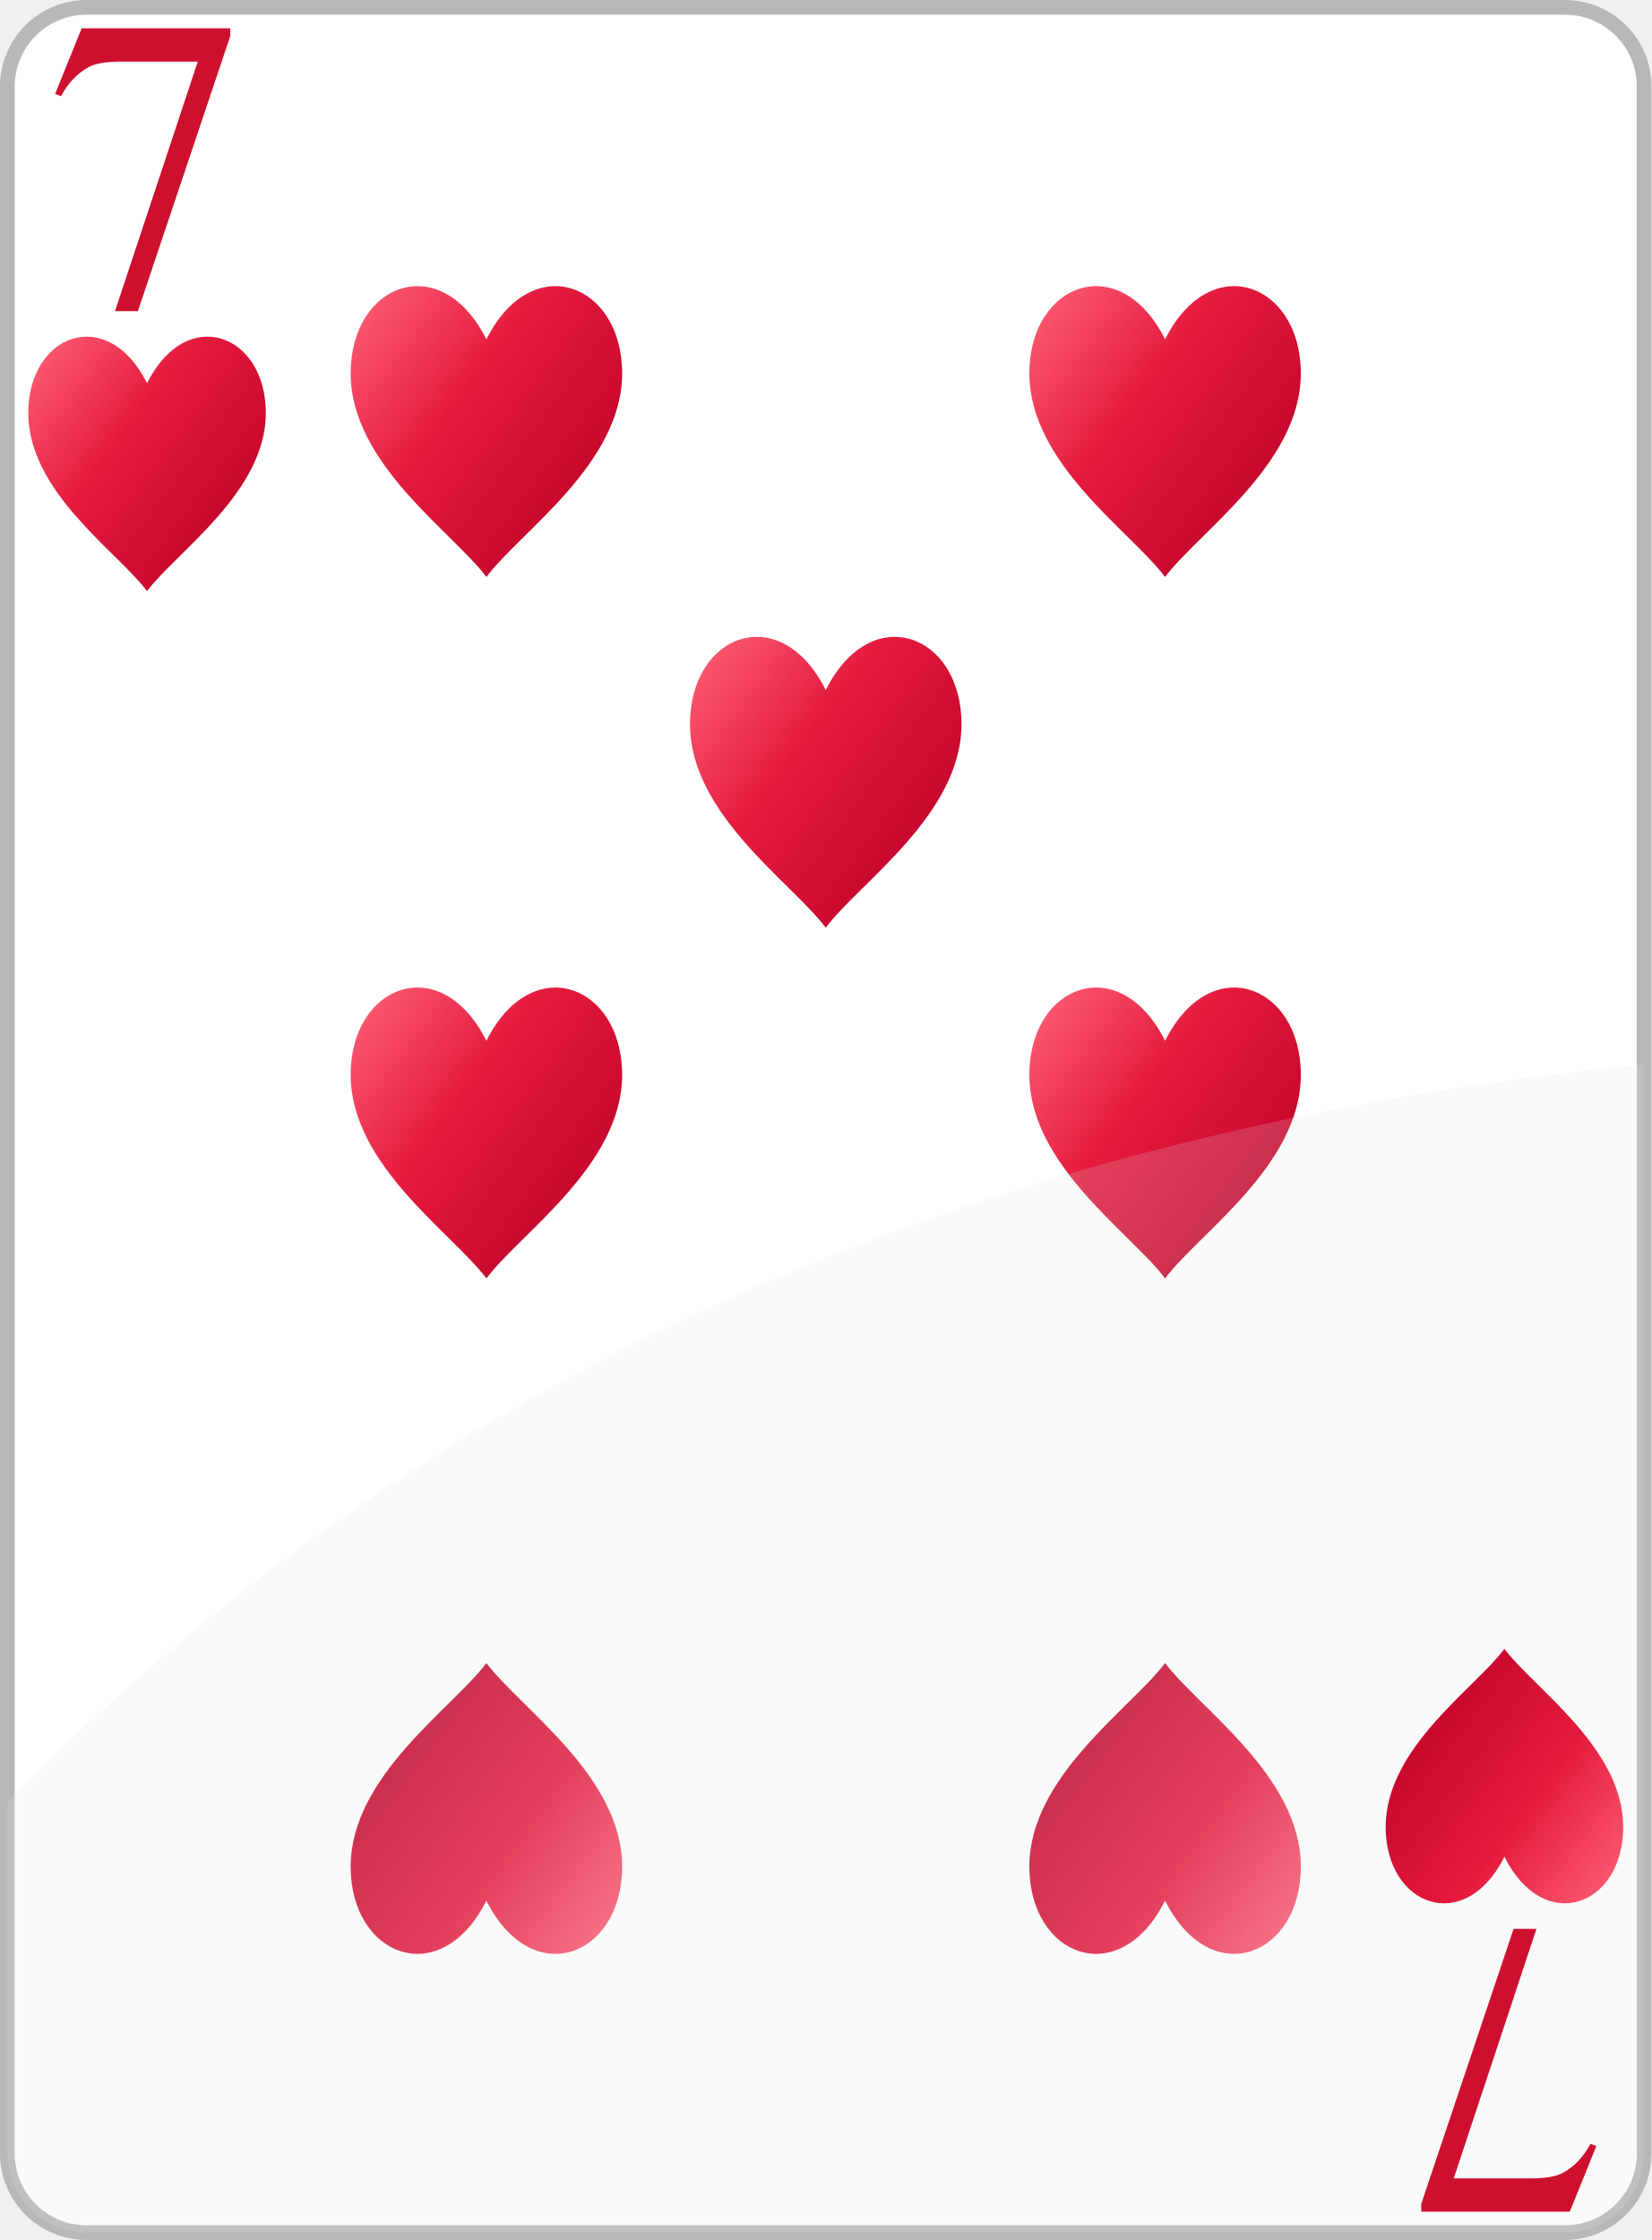
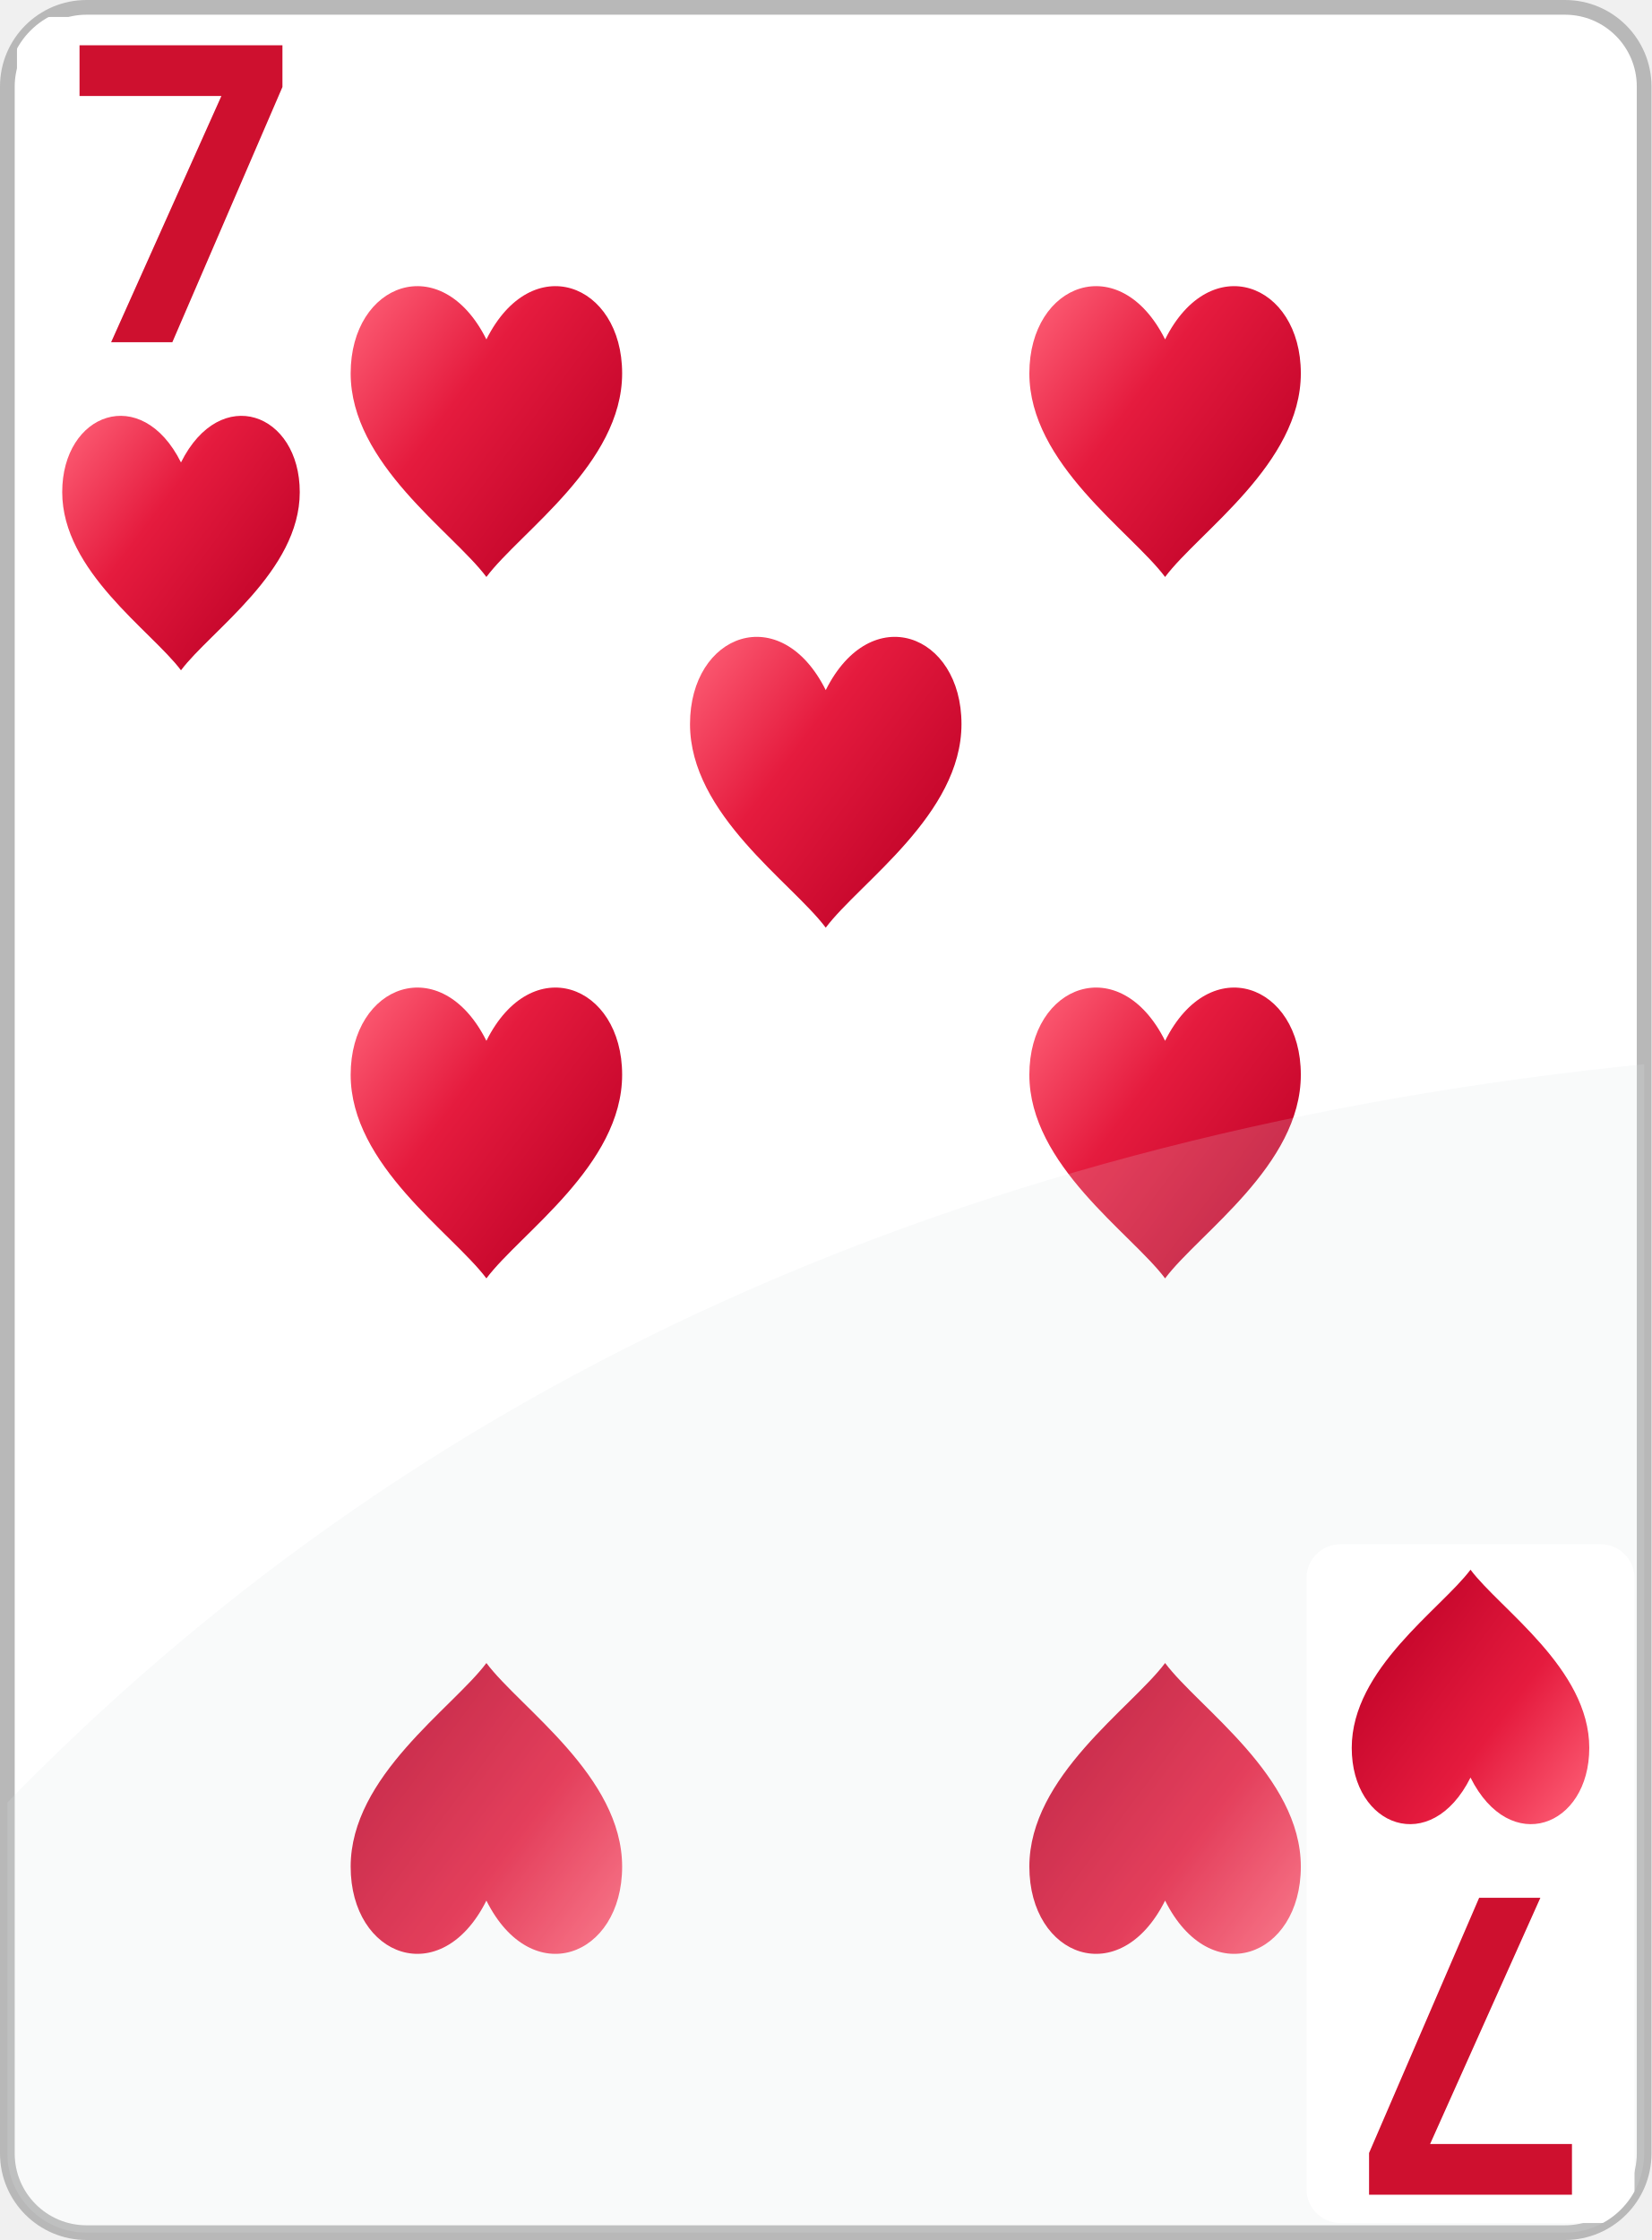
<svg xmlns="http://www.w3.org/2000/svg" xmlns:xlink="http://www.w3.org/1999/xlink" viewBox="0 0 146 198" color="#ce102f">
  <defs>
    <linearGradient id="ink" x1="0" y1="0" x2="1" y2=".8" gradientUnits="objectBoundingBox">
      <stop stop-color="#ff6379" />
      <stop offset=".43" stop-color="#e51b3e" />
      <stop offset="1" stop-color="#bc0026" />
    </linearGradient>
    <path id="pip" d="M0 14C-3 10-12 4-12-4C-12-12-4-15 0-7C4-15 12-12 12-4C12 4 3 10 0 14Z" fill="url(#ink)" />
    <clipPath id="card">
      <rect x=".65" y=".65" width="144.7" height="196.7" rx="7" />
    </clipPath>
    <g id="index">
-       <g fill="currentColor" transform="translate(3.5 27) scale(0.01806641 -0.01806641)">
-         <path d="M206 1356H933V1318L481 -28H369L774 1193H401Q288 1193 240 1166Q156 1120 105 1024L76 1035Z" transform="translate(0 0)" />
-       </g>
-       <use xlink:href="#pip" transform="translate(13 40) rotate(0) scale(0.875)" />
+       <rect x="1.5" y="1.5" width="29" height="60" rx="3" fill="#fff" />
+       <svg x="1" y="2" width="30" height="34" viewBox="0 0 32 36">
+         <path fill="currentColor" d="M9.411 30.0 19.81 6.785H6.433V2.0H25.567V5.936L15.185 30.0Z" />
+       </svg>
+       <use xlink:href="#pip" transform="translate(16 47) rotate(0) scale(0.875)" />
    </g>
  </defs>
  <rect x=".65" y=".65" width="144.7" height="196.7" rx="7" fill="#fff" stroke="#b8b8b8" stroke-width="1.3" />
  <g clip-path="url(#card)">
    <use xlink:href="#pip" transform="translate(43 37) rotate(0) scale(1)" />
    <use xlink:href="#pip" transform="translate(103 37) rotate(0) scale(1)" />
    <use xlink:href="#pip" transform="translate(43 161) rotate(180) scale(1)" />
    <use xlink:href="#pip" transform="translate(103 161) rotate(180) scale(1)" />
    <use xlink:href="#pip" transform="translate(43 99) rotate(0) scale(1)" />
    <use xlink:href="#pip" transform="translate(103 99) rotate(0) scale(1)" />
    <use xlink:href="#pip" transform="translate(73 68) rotate(0) scale(1)" />
    <path d="M0 160Q55 103 146 94V198H0Z" fill="#dce2e6" opacity=".18" />
    <use xlink:href="#index" />
    <use xlink:href="#index" transform="rotate(180 73 99)" />
  </g>
</svg>
